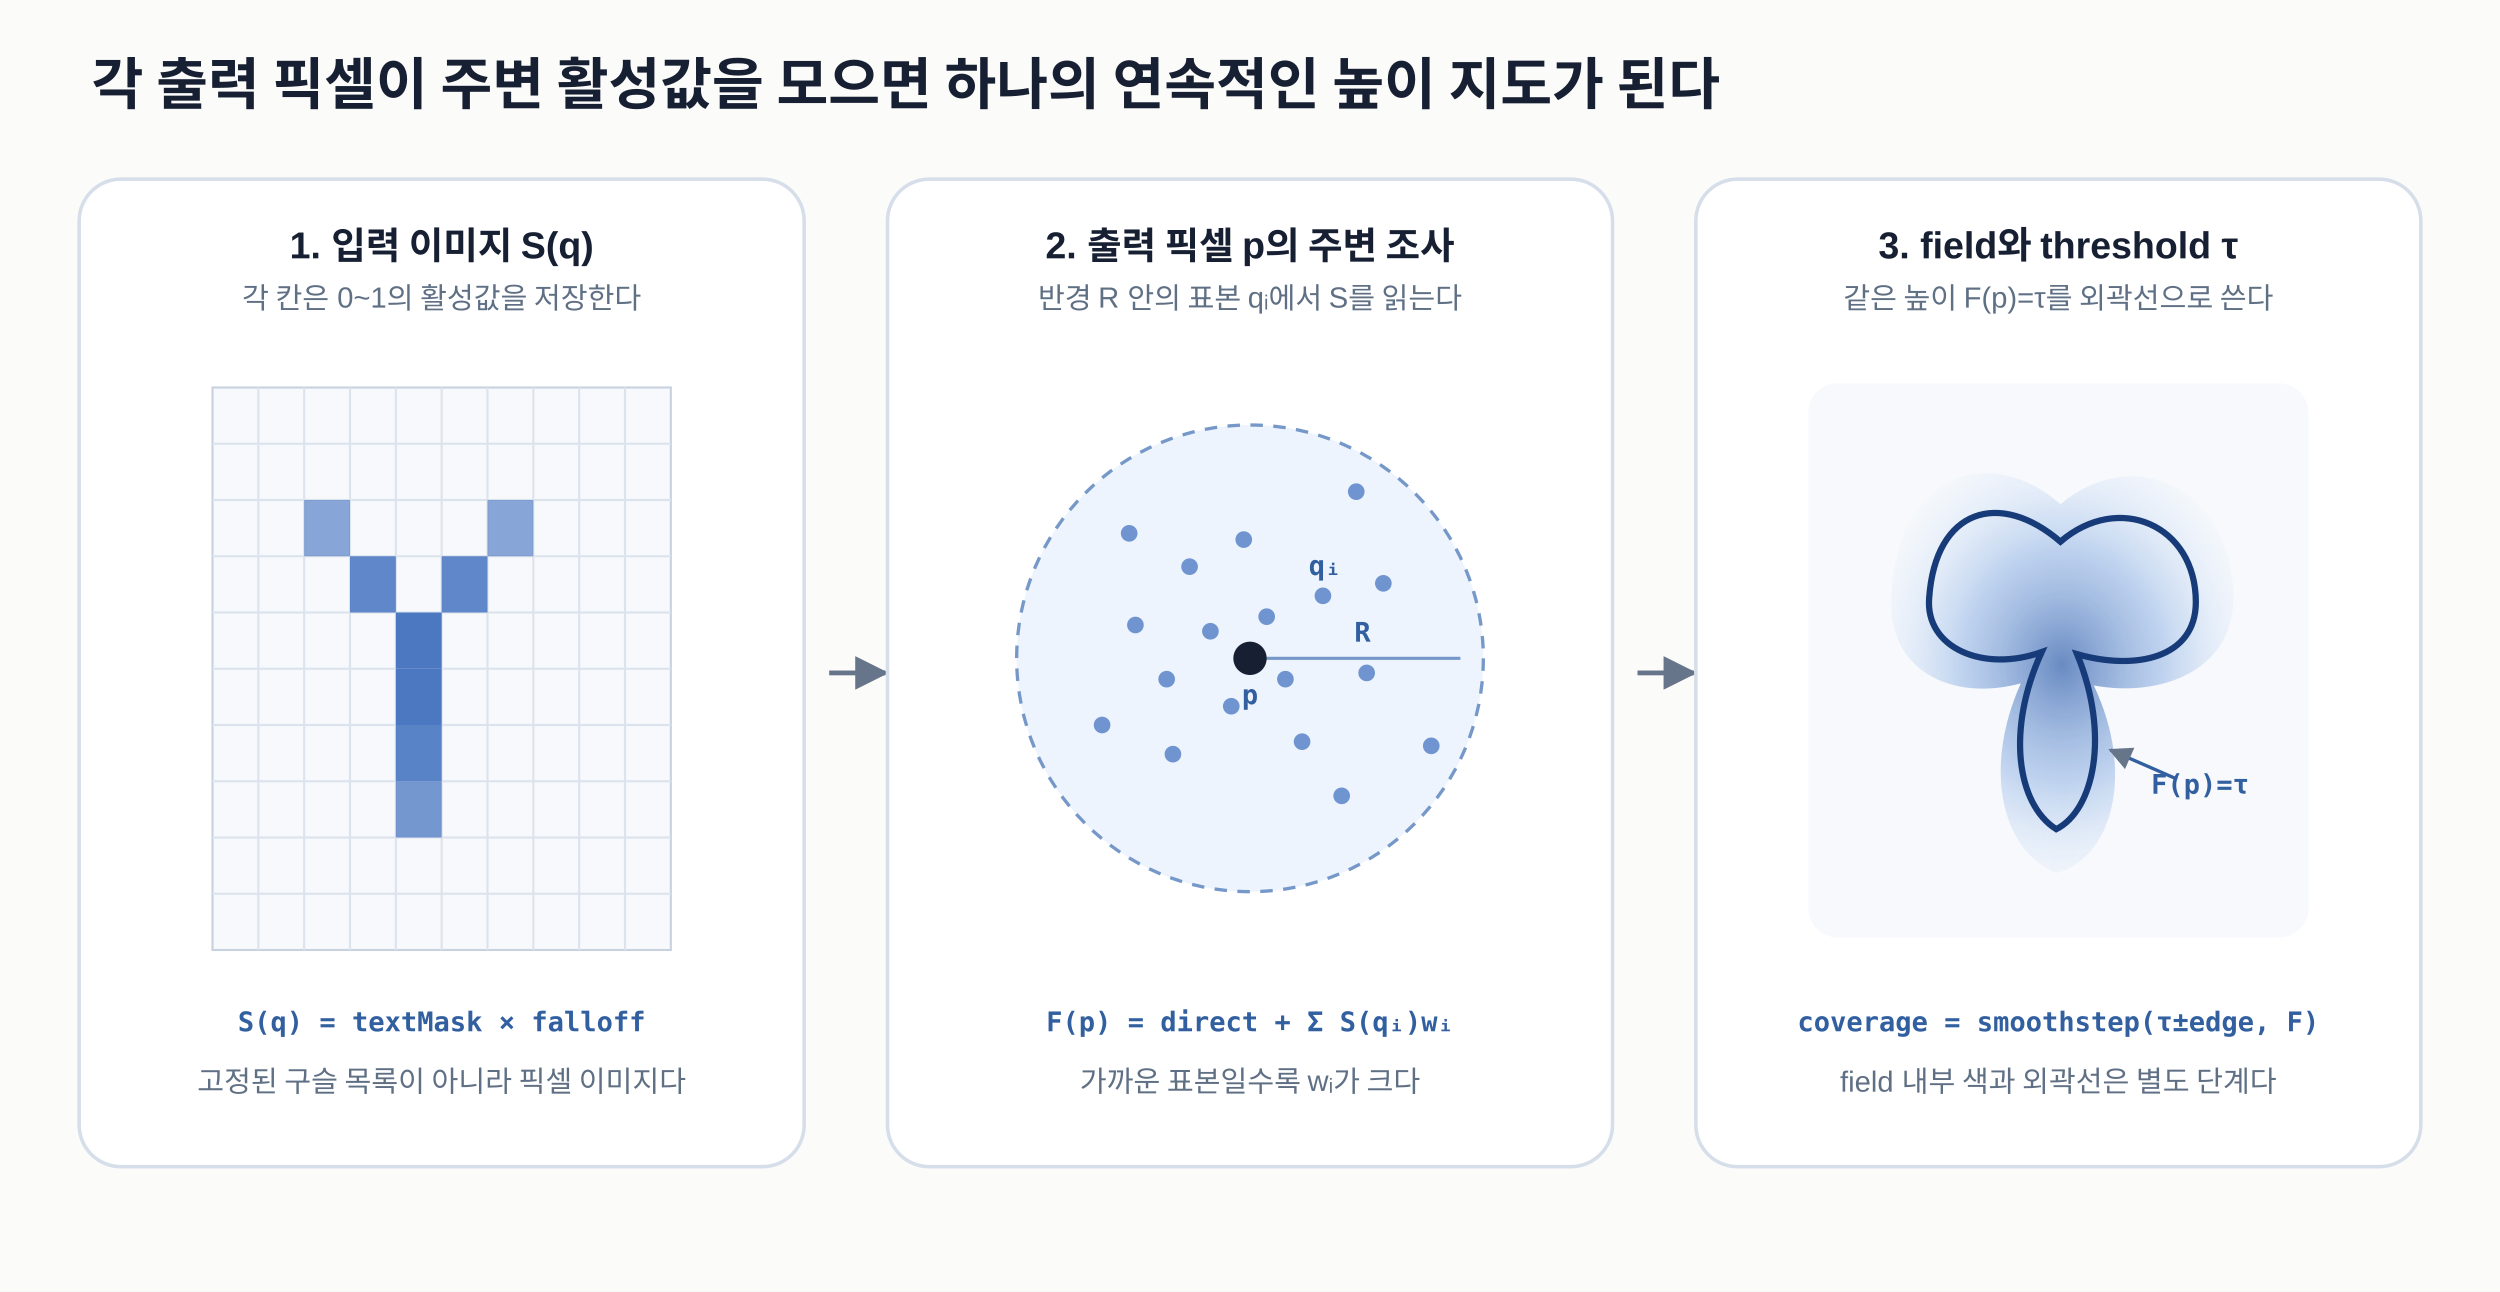
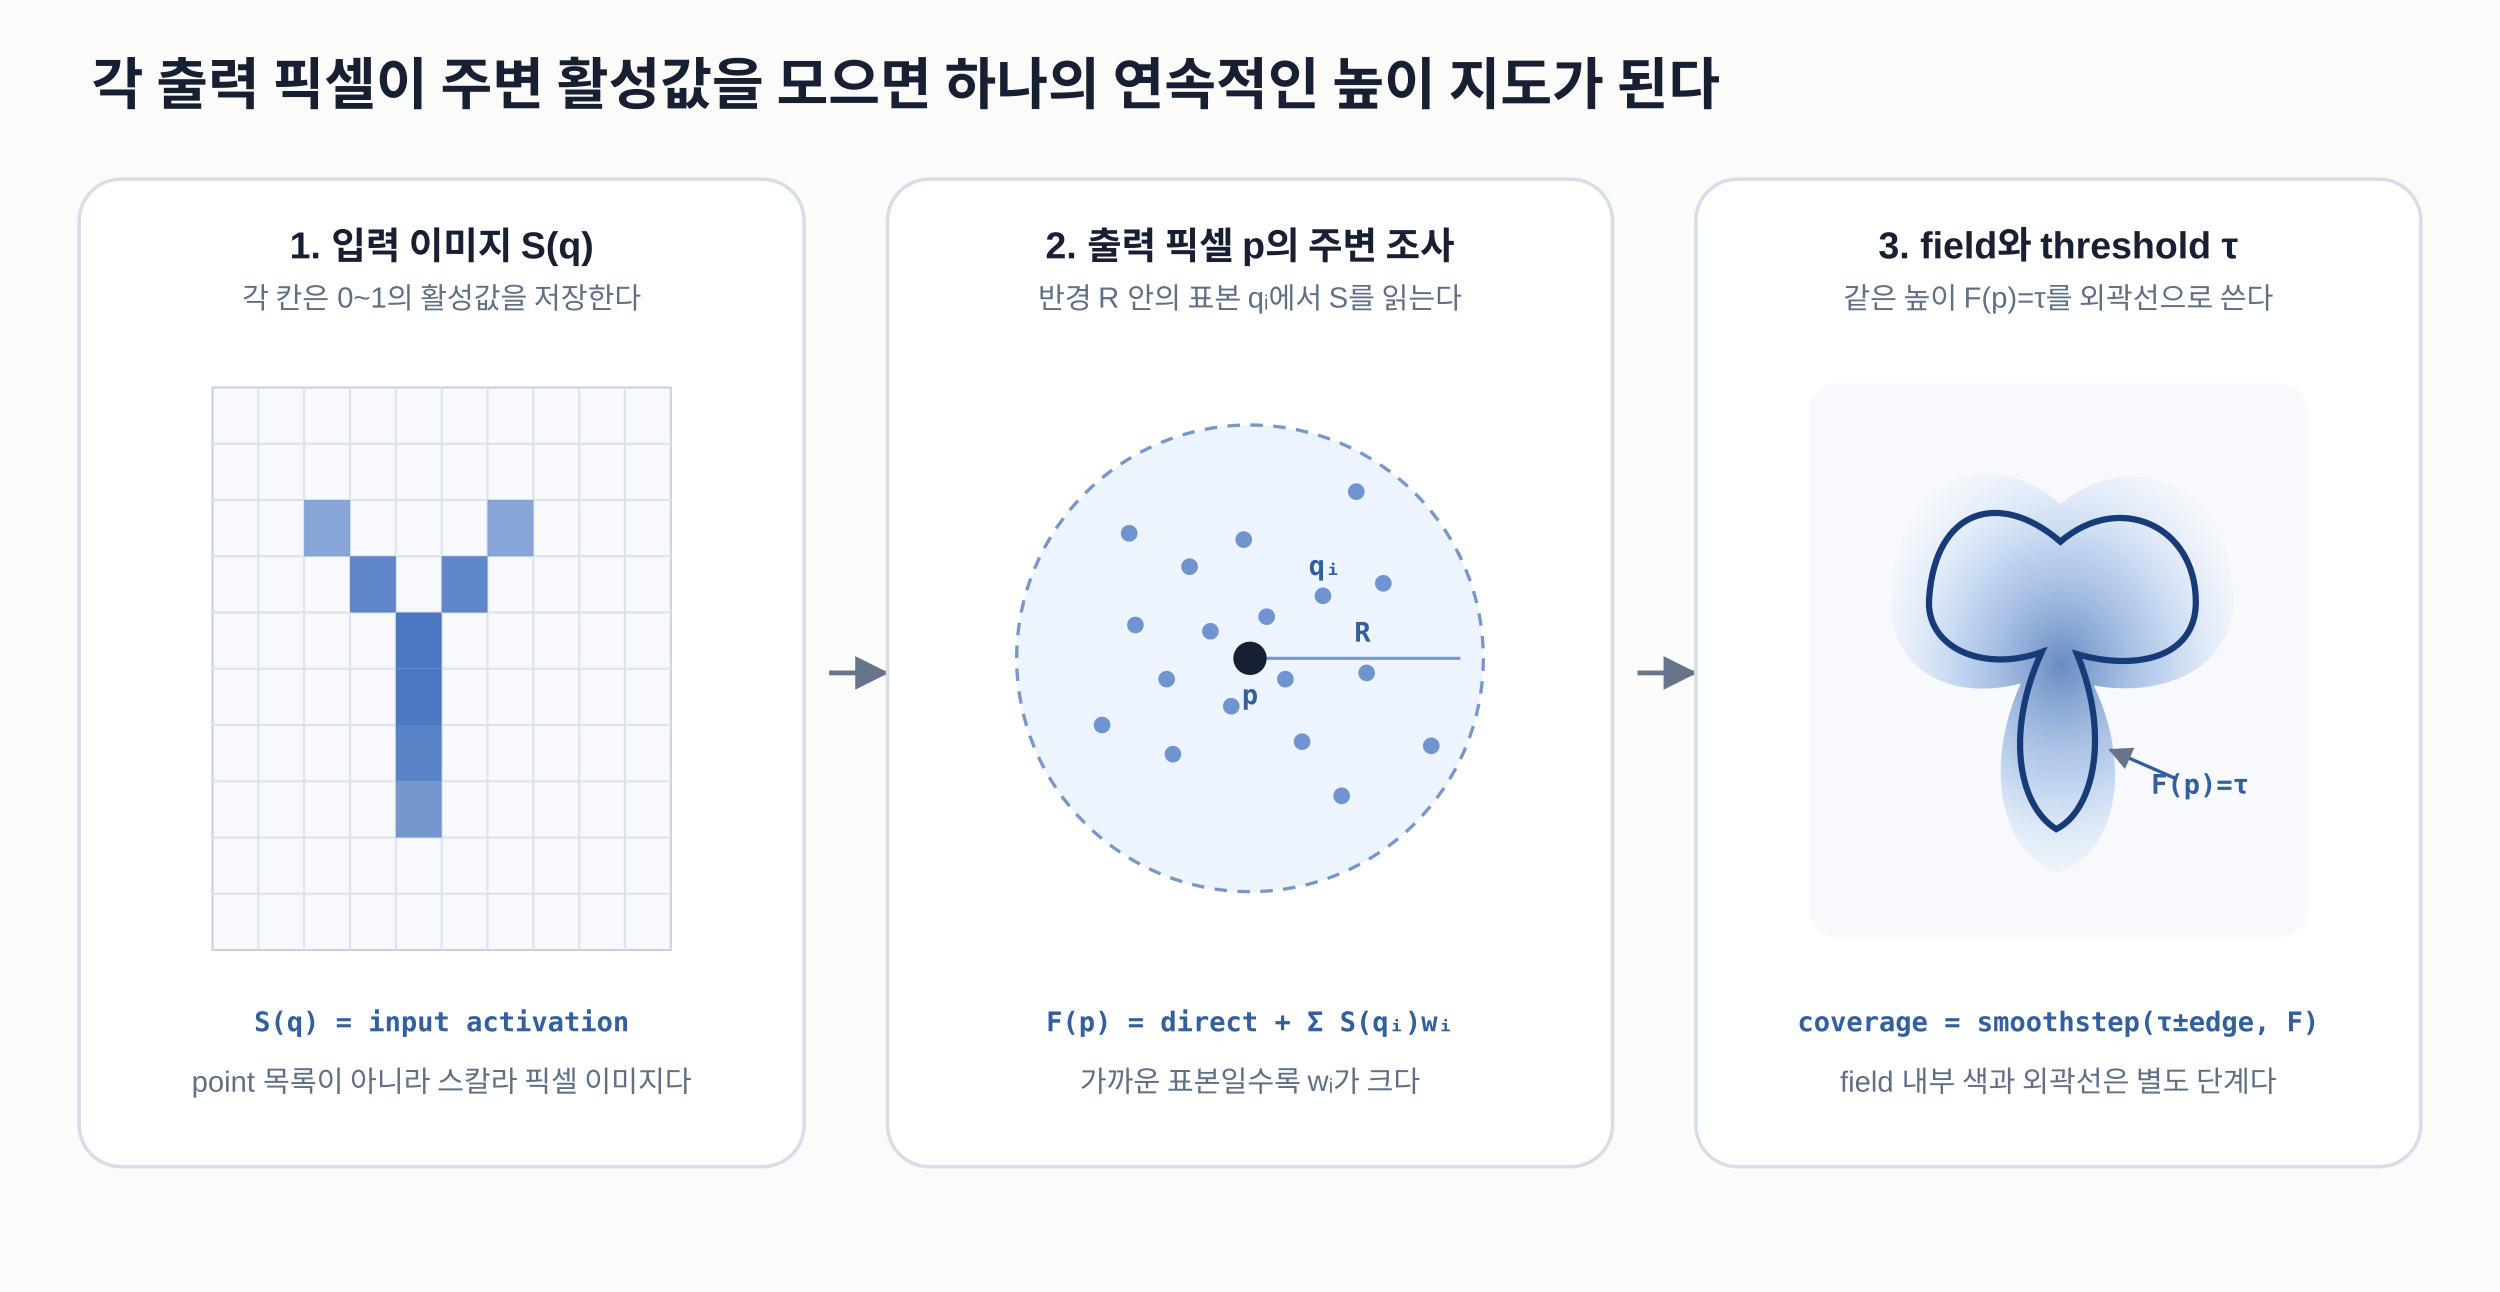
<svg xmlns="http://www.w3.org/2000/svg" width="1200" height="620" viewBox="0 0 1200 620" role="img" aria-labelledby="title desc">
  <defs>
    <style>
      .title { font: 700 27px Arial, 'Apple SD Gothic Neo', sans-serif; fill: #172033; }
      .head { font: 700 18px Arial, 'Apple SD Gothic Neo', sans-serif; fill: #172033; text-anchor: middle; }
      .body { font: 400 14px Arial, 'Apple SD Gothic Neo', sans-serif; fill: #5f6f84; text-anchor: middle; }
      .mono { font: 700 13px ui-monospace, SFMono-Regular, Menlo, monospace; fill: #315f9f; text-anchor: middle; }
      .panel { fill: #fff; stroke: #d6deea; stroke-width: 1.7; }
      .grid { stroke: #dce3ec; stroke-width: 1; }
    </style>
    <radialGradient id="field" cx="50%" cy="48%" r="58%">
      <stop offset="0" stop-color="#456fb4" stop-opacity=".8" />
      <stop offset=".52" stop-color="#8eb2e4" stop-opacity=".52" />
      <stop offset="1" stop-color="#dbe9fa" stop-opacity=".08" />
    </radialGradient>
    <marker id="arrow" viewBox="0 0 10 10" refX="9" refY="5" markerWidth="7" markerHeight="7" orient="auto">
      <path d="M0 0L10 5L0 10Z" fill="#66758a" />
    </marker>
  </defs>
  <rect width="1200" height="620" fill="#fbfbfa" />
  <text class="title" x="44" y="50">각 출력 픽셀이 주변 활성값을 모으면 하나의 연속적인 높이 지도가 된다</text>
  <g transform="translate(38 86)">
    <rect class="panel" width="348" height="474" rx="20" />
    <text class="head" x="174" y="38">1. 입력 이미지 S(q)</text>
    <text class="body" x="174" y="62">각 칸은 0~1의 활성값을 저장한다</text>
    <g transform="translate(64 100)">
      <rect width="220" height="270" fill="#f7f9fc" stroke="#c8d2df" />
      <g class="grid">
        <path d="M22 0V270M44 0V270M66 0V270M88 0V270M110 0V270M132 0V270M154 0V270M176 0V270M198 0V270" />
        <path d="M0 27H220M0 54H220M0 81H220M0 108H220M0 135H220M0 162H220M0 189H220M0 216H220M0 243H220" />
      </g>
      <g fill="#4c78c2">
        <rect x="44" y="54" width="22" height="27" opacity=".65" />
        <rect x="66" y="81" width="22" height="27" opacity=".88" />
        <rect x="88" y="108" width="22" height="27" />
        <rect x="110" y="81" width="22" height="27" opacity=".88" />
        <rect x="132" y="54" width="22" height="27" opacity=".65" />
        <rect x="88" y="135" width="22" height="27" />
        <rect x="88" y="162" width="22" height="27" opacity=".92" />
        <rect x="88" y="189" width="22" height="27" opacity=".76" />
      </g>
    </g>
-     <text class="mono" x="174" y="409">S(q) = textMask × falloff</text>
-     <text class="body" x="174" y="438">고정된 구슬 목록이 아니라 픽셀 이미지다</text>
+     <text class="mono" x="174" y="409">S(q) = input activation</text>
+     <text class="body" x="174" y="438">point 목록이 아니라 스칼라 픽셀 이미지다</text>
  </g>
  <path d="M398 323H425" stroke="#66758a" stroke-width="2.3" marker-end="url(#arrow)" />
  <g transform="translate(426 86)">
    <rect class="panel" width="348" height="474" rx="20" />
    <text class="head" x="174" y="38">2. 출력 픽셀 p의 주변 조사</text>
    <text class="body" x="174" y="62">반경 R 안의 표본 qᵢ에서 S를 읽는다</text>
    <g transform="translate(54 95)">
      <circle cx="120" cy="135" r="112" fill="#edf4fd" stroke="#7698c8" stroke-width="1.6" stroke-dasharray="6 5" />
      <line x1="120" y1="135" x2="221" y2="135" stroke="#7698c8" stroke-width="1.5" />
      <text class="mono" x="174" y="127">R</text>
      <g fill="#4c78c2" opacity=".78">
        <circle cx="128" cy="115" r="4" />
        <circle cx="101" cy="122" r="4" />
        <circle cx="137" cy="145" r="4" />
        <circle cx="111" cy="158" r="4" />
        <circle cx="155" cy="105" r="4" />
        <circle cx="80" cy="145" r="4" />
        <circle cx="145" cy="175" r="4" />
        <circle cx="91" cy="91" r="4" />
        <circle cx="176" cy="142" r="4" />
        <circle cx="117" cy="78" r="4" />
        <circle cx="65" cy="119" r="4" />
        <circle cx="184" cy="99" r="4" />
        <circle cx="83" cy="181" r="4" />
        <circle cx="164" cy="201" r="4" />
        <circle cx="49" cy="167" r="4" />
        <circle cx="207" cy="177" r="4" />
        <circle cx="62" cy="75" r="4" />
        <circle cx="171" cy="55" r="4" />
      </g>
      <circle cx="120" cy="135" r="8" fill="#172033" />
      <text class="mono" x="120" y="157" fill="#172033">p</text>
      <text class="mono" x="156" y="95">qᵢ</text>
    </g>
    <text class="mono" x="174" y="409">F(p) = direct + Σ S(qᵢ)wᵢ</text>
    <text class="body" x="174" y="438">가까운 표본일수록 wᵢ가 크다</text>
  </g>
  <path d="M786 323H813" stroke="#66758a" stroke-width="2.3" marker-end="url(#arrow)" />
  <g transform="translate(814 86)">
    <rect class="panel" width="348" height="474" rx="20" />
    <text class="head" x="174" y="38">3. field와 threshold τ</text>
    <text class="body" x="174" y="62">같은 높이 F(p)=τ를 외곽선으로 쓴다</text>
    <g transform="translate(54 98)">
      <rect width="240" height="266" rx="14" fill="#f7f9fc" />
      <path d="M40 101C43 42 88 29 121 58C157 28 204 51 204 103C204 138 169 151 137 145C157 187 146 228 119 235C92 224 84 184 102 144C69 153 37 138 40 101Z" fill="url(#field)" />
      <path d="M58 103C61 60 92 51 121 76C149 52 186 68 186 105C186 132 157 138 129 130C145 169 137 205 119 214C100 202 95 166 112 129C84 139 56 127 58 103Z" fill="none" stroke="#173b78" stroke-width="3" />
      <text class="mono" x="188" y="197">F(p)=τ</text>
      <line x1="177" y1="190" x2="145" y2="176" stroke="#315f9f" stroke-width="1.6" marker-end="url(#arrow)" />
    </g>
    <text class="mono" x="174" y="409">coverage = smoothstep(τ±edge, F)</text>
    <text class="body" x="174" y="438">field 내부 색과 외곽선은 별도 단계다</text>
  </g>
</svg>
